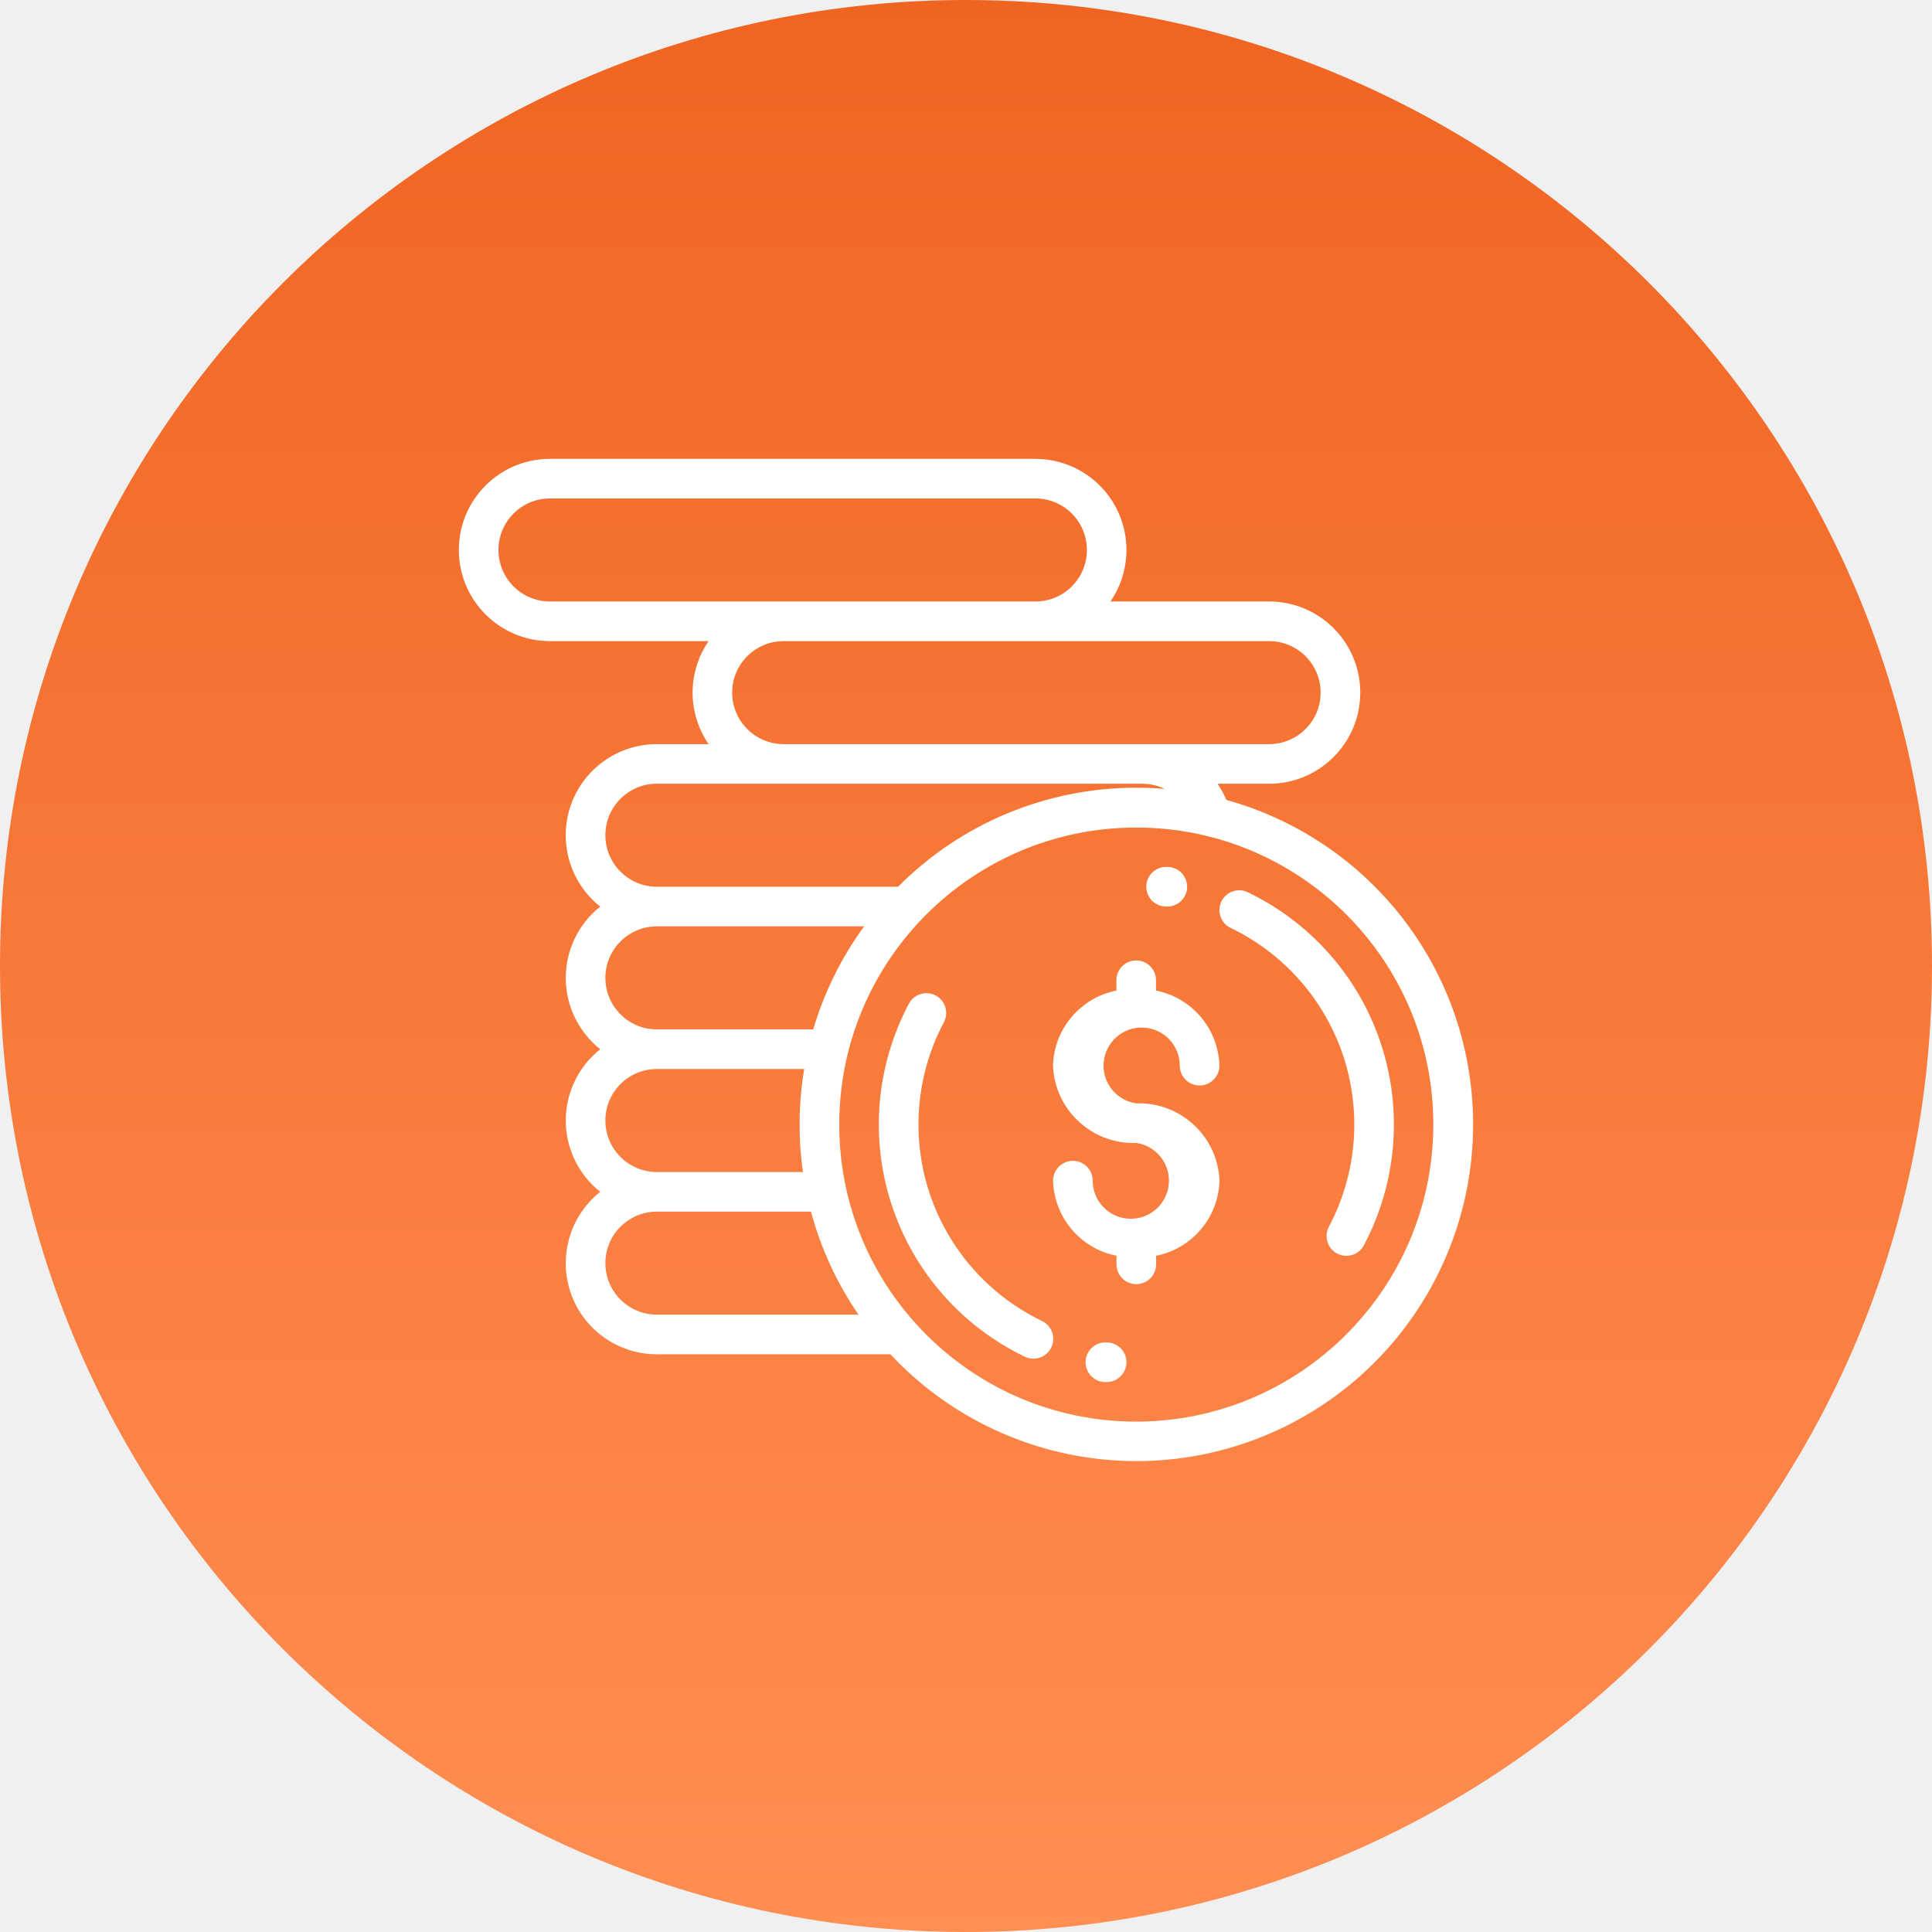
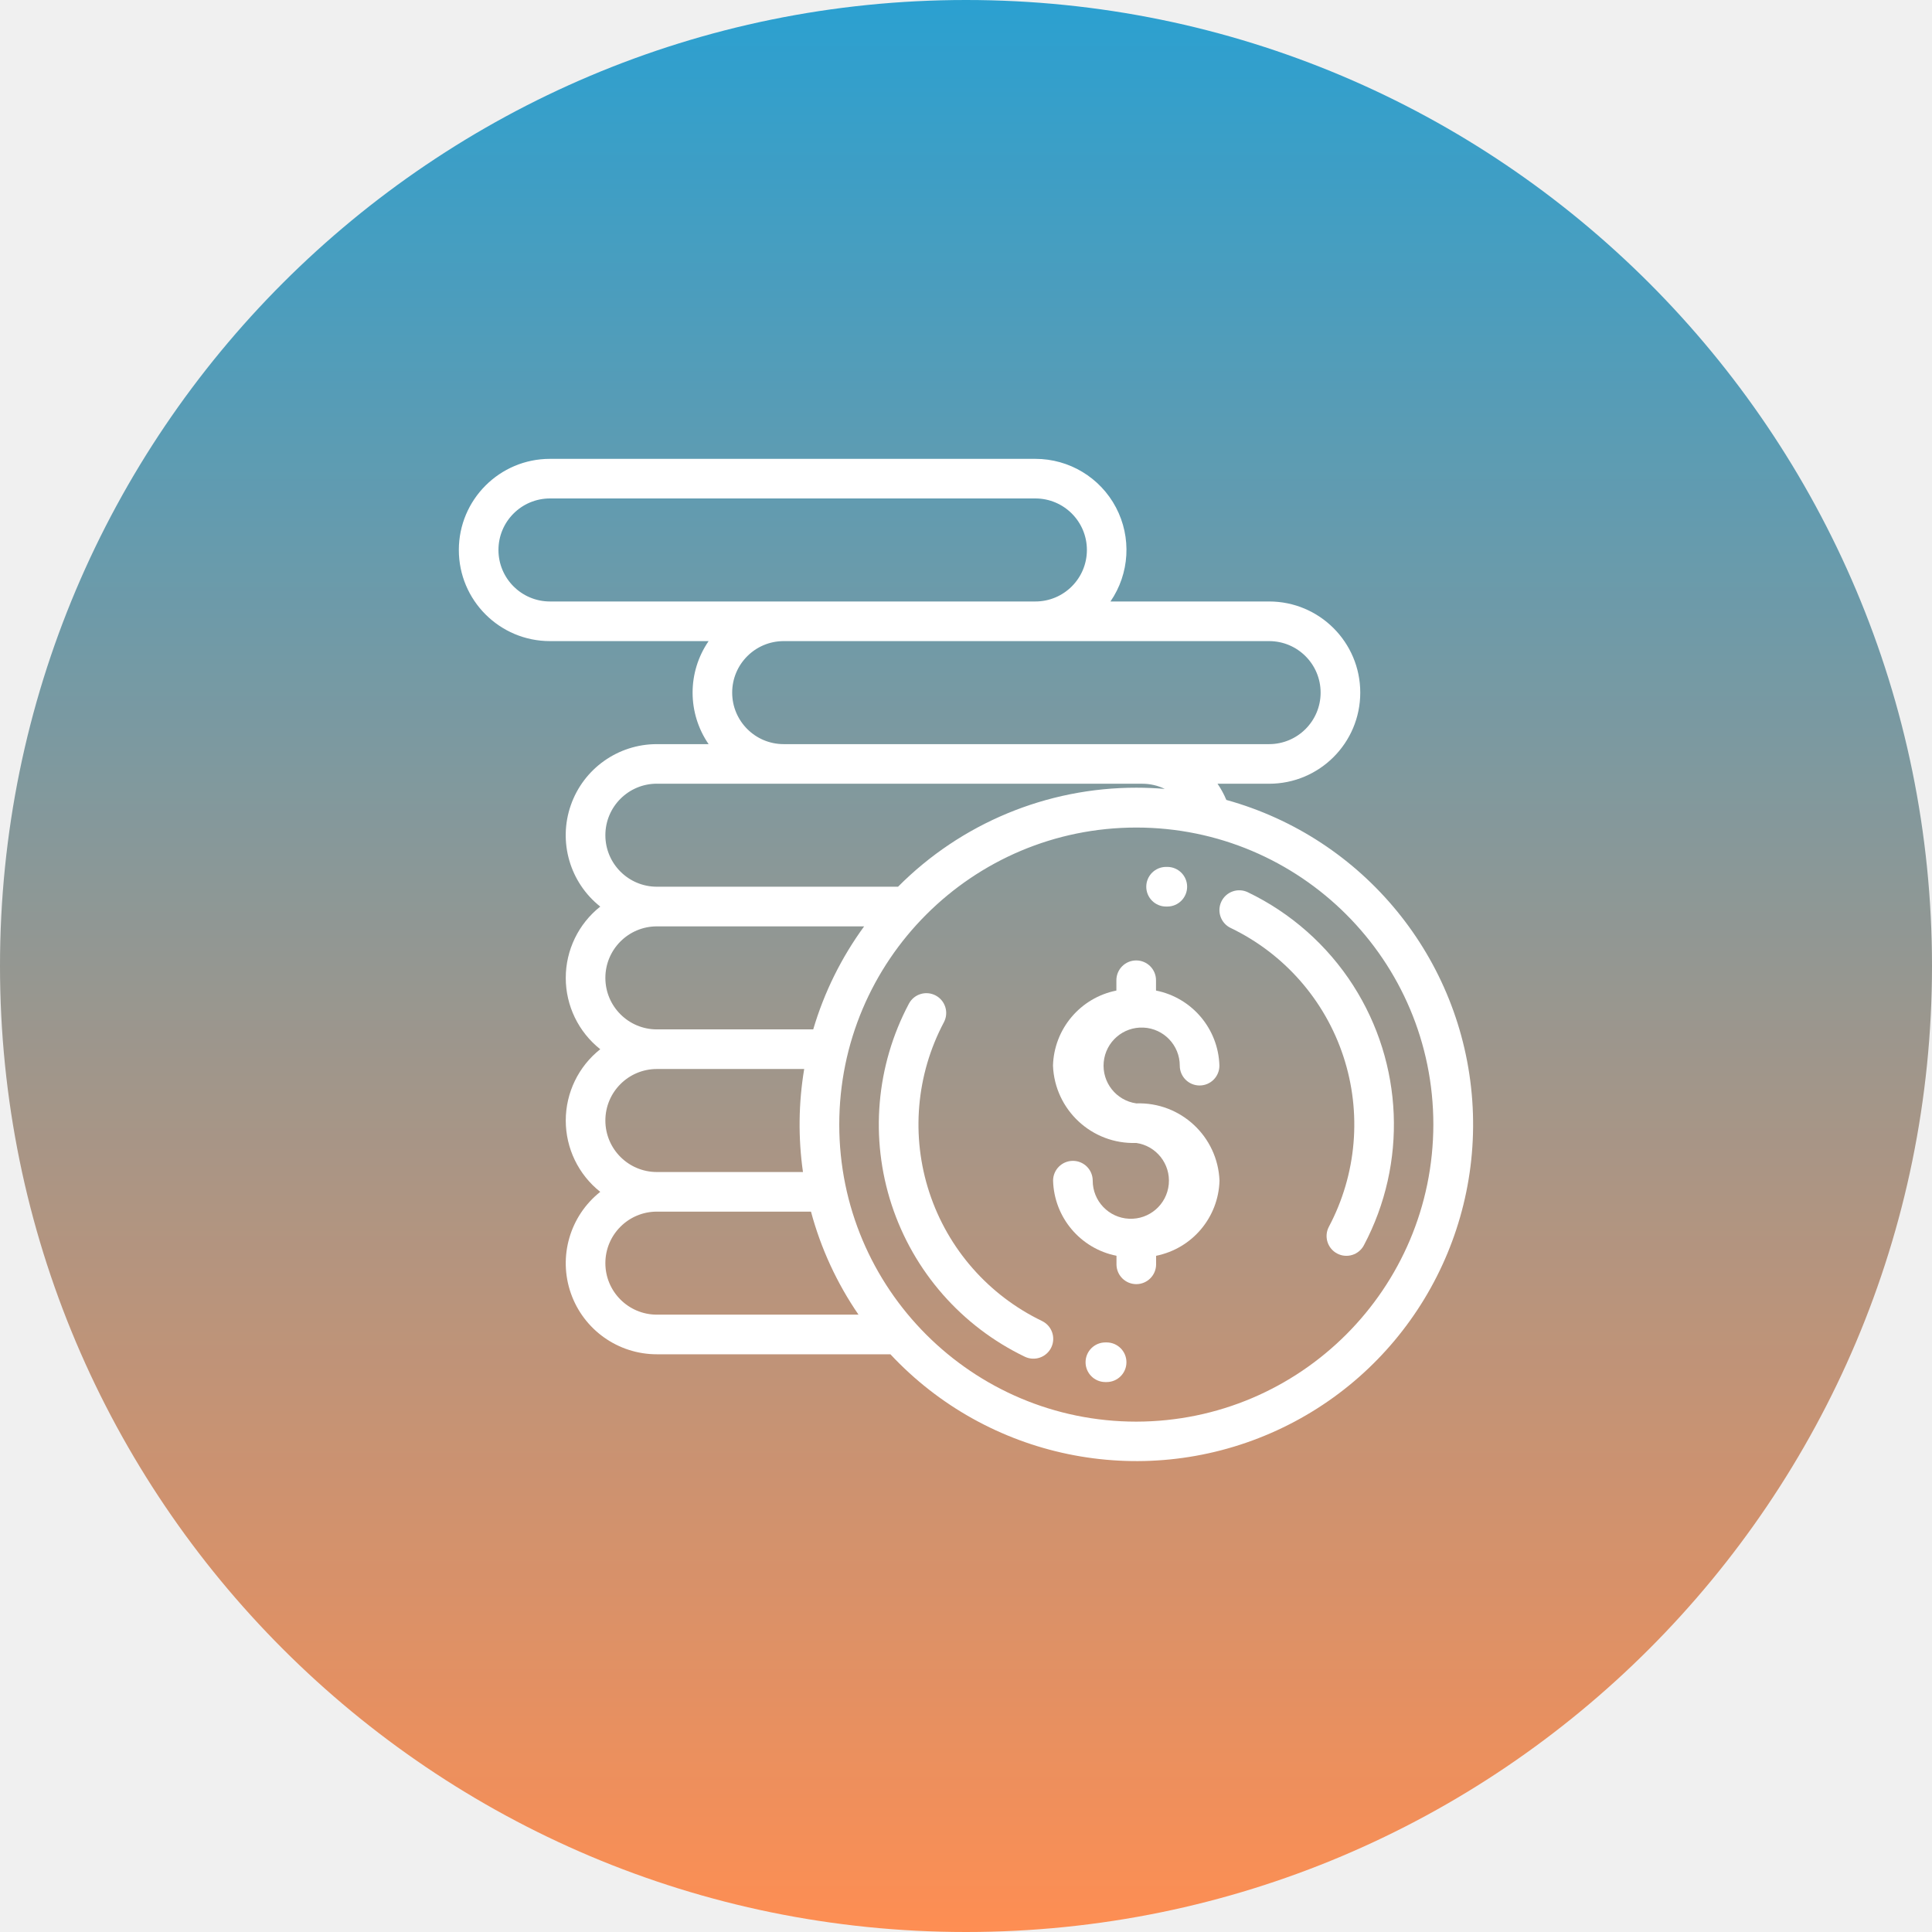
<svg xmlns="http://www.w3.org/2000/svg" width="80" height="80" viewBox="0 0 80 80">
  <defs>
    <linearGradient id="linear-gradient" x1="0.5" x2="0.5" y2="1" gradientUnits="objectBoundingBox">
-       <stop offset="0" stop-color="#f06421" />
+       <stop offset="0" stop-color="#2aa0d1" />
      <stop offset="1" stop-color="#ff8e52" />
    </linearGradient>
  </defs>
  <g id="Group_3687" data-name="Group 3687" transform="translate(-231 -628)">
    <circle id="Ellipse_1565" data-name="Ellipse 1565" cx="40" cy="40" r="40" transform="translate(231 628)" fill="url(#linear-gradient)" />
    <g id="business-and-finance" transform="translate(250 644)">
      <g id="Group_24" data-name="Group 24" transform="translate(24.606 23.77)">
        <g id="Group_23" data-name="Group 23">
          <path id="Path_56" data-name="Path 56" d="M303.4,262.12a1.578,1.578,0,1,1,1.8-1.562.82.82,0,0,0,1.641,0,3.264,3.264,0,0,0-2.625-3.11v-.427a.82.82,0,0,0-1.641,0v.427a3.264,3.264,0,0,0-2.625,3.11,3.334,3.334,0,0,0,3.445,3.2,1.578,1.578,0,1,1-1.8,1.562.82.82,0,0,0-1.641,0,3.264,3.264,0,0,0,2.625,3.11v.354a.82.82,0,0,0,1.641,0v-.354a3.264,3.264,0,0,0,2.625-3.11A3.334,3.334,0,0,0,303.4,262.12Z" transform="translate(-299.954 -256.201)" fill="#fff" />
        </g>
      </g>
      <g id="Group_26" data-name="Group 26" transform="translate(31.494 20.865)">
        <g id="Group_25" data-name="Group 25">
          <path id="Path_57" data-name="Path 57" d="M389.466,224.73a10.688,10.688,0,0,0-4.366-3.864.82.82,0,0,0-.711,1.479,9.031,9.031,0,0,1,4.068,12.37.82.82,0,1,0,1.448.771,10.676,10.676,0,0,0-.439-10.755Z" transform="translate(-383.924 -220.785)" fill="#fff" />
        </g>
      </g>
      <g id="Group_28" data-name="Group 28" transform="translate(28.465 19.898)">
        <g id="Group_27" data-name="Group 27">
          <path id="Path_58" data-name="Path 58" d="M347.875,209h-.055a.82.82,0,0,0,0,1.641h.051a.82.82,0,0,0,0-1.641Z" transform="translate(-347 -209.001)" fill="#fff" />
        </g>
      </g>
      <g id="Group_30" data-name="Group 30" transform="translate(17.391 25.125)">
        <g id="Group_29" data-name="Group 29">
          <path id="Path_59" data-name="Path 59" d="M218.762,286.287a9.031,9.031,0,0,1-4.067-12.37.82.82,0,0,0-1.448-.771,10.669,10.669,0,0,0,4.8,14.619.82.82,0,1,0,.711-1.479Z" transform="translate(-212.002 -272.711)" fill="#fff" />
        </g>
      </g>
      <g id="Group_32" data-name="Group 32" transform="translate(25.953 39.586)">
        <g id="Group_31" data-name="Group 31">
          <path id="Path_60" data-name="Path 60" d="M317.249,449H317.2a.82.82,0,0,0-.007,1.641h.055a.82.82,0,0,0,0-1.641Z" transform="translate(-316.378 -448.999)" fill="#fff" />
        </g>
      </g>
      <g id="Group_34" data-name="Group 34" transform="translate(0 3)">
        <g id="Group_33" data-name="Group 33">
          <path id="Path_61" data-name="Path 61" d="M31.78,17.123a3.765,3.765,0,0,0-.364-.67h2.136a3.773,3.773,0,1,0,0-7.547H26.982A3.771,3.771,0,0,0,23.871,3H3.773a3.773,3.773,0,1,0,0,7.547h6.569a3.763,3.763,0,0,0,0,4.266H8.2a3.771,3.771,0,0,0-2.345,6.727,3.767,3.767,0,0,0,0,5.906,3.767,3.767,0,0,0,0,5.906A3.771,3.771,0,0,0,8.2,40.078H17.87A13.942,13.942,0,1,0,31.78,17.123Zm1.771-6.576a2.133,2.133,0,1,1,0,4.266h-20.1a2.133,2.133,0,1,1,0-4.266ZM3.773,8.906a2.133,2.133,0,1,1,0-4.266h20.1a2.133,2.133,0,1,1,0,4.266ZM8.2,16.453H28.3a2.132,2.132,0,0,1,.931.214c-.388-.033-.78-.05-1.177-.05a13.9,13.9,0,0,0-9.868,4.1H8.2a2.133,2.133,0,1,1,0-4.266Zm0,5.906h8.582a13.906,13.906,0,0,0-2.108,4.266H8.2a2.133,2.133,0,0,1,0-4.266Zm0,5.906h6.1a13.956,13.956,0,0,0-.051,4.266H8.2a2.133,2.133,0,1,1,0-4.266Zm0,10.172a2.133,2.133,0,0,1,0-4.266h6.381a13.89,13.89,0,0,0,1.968,4.266Zm19.852,4.43a12.3,12.3,0,1,1,12.3-12.3A12.319,12.319,0,0,1,28.055,42.867Z" transform="translate(0 -3)" fill="#fff" />
        </g>
      </g>
    </g>
  </g>
</svg>
